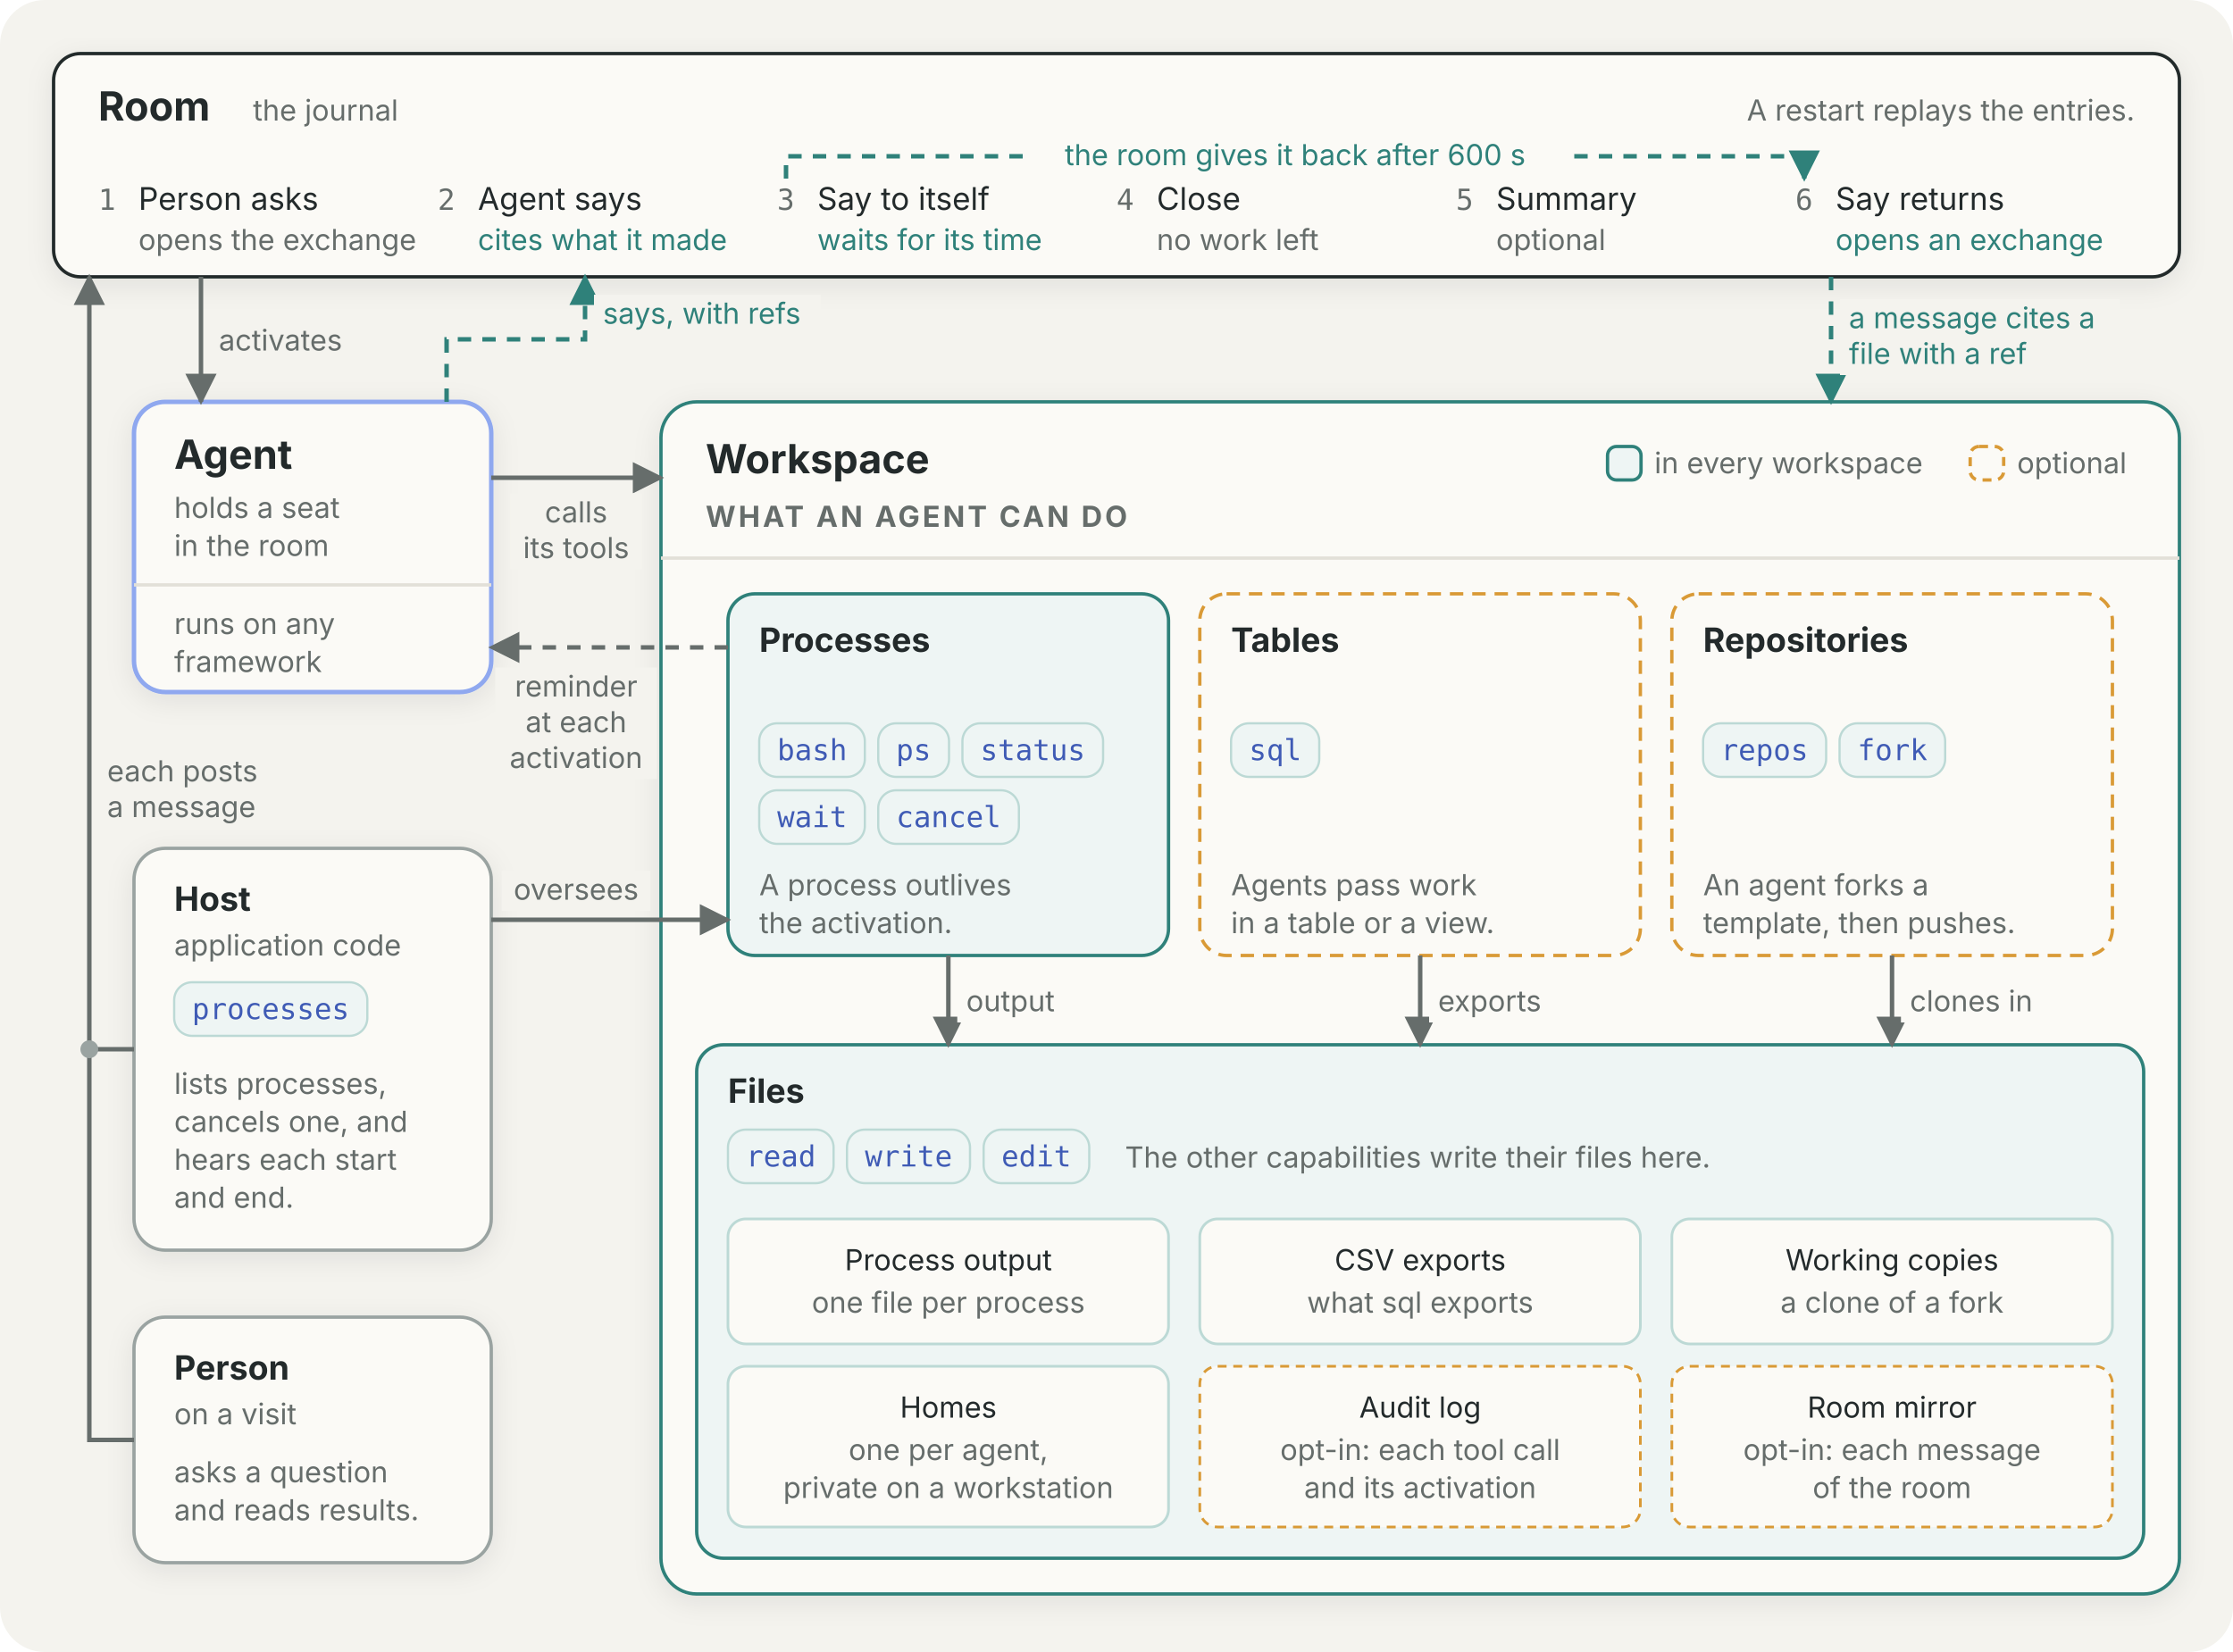
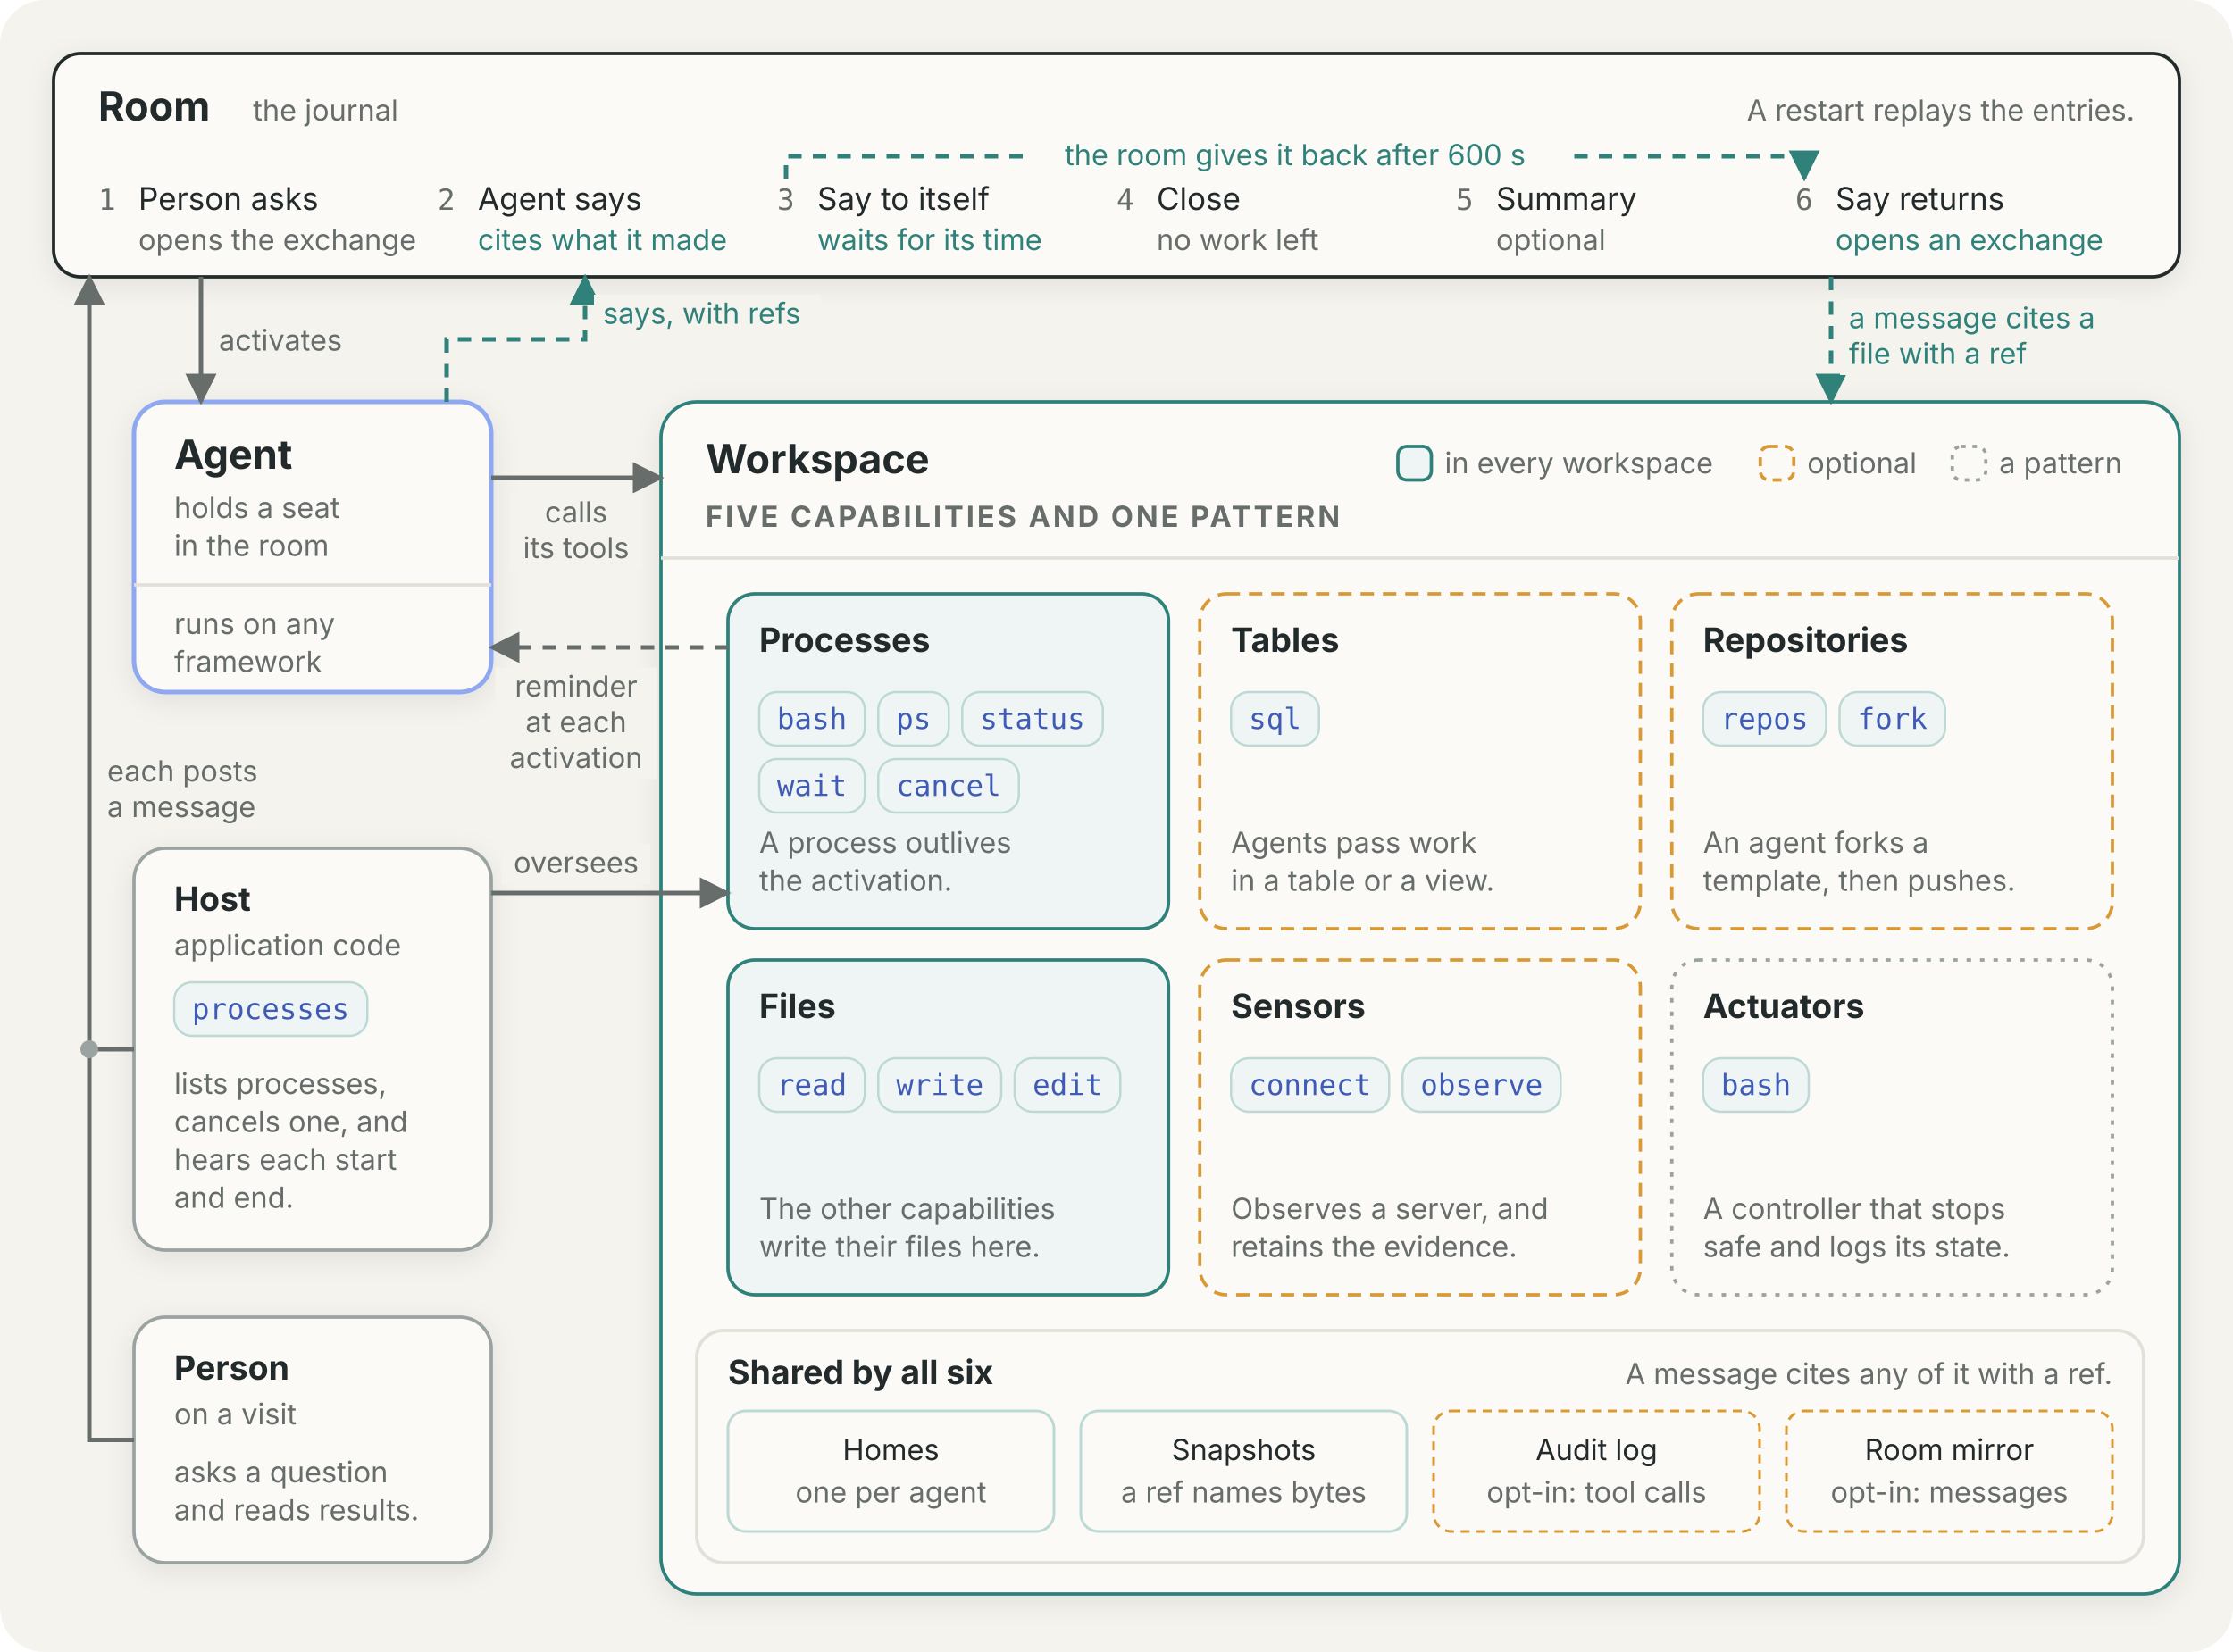
<svg xmlns="http://www.w3.org/2000/svg" width="1000" height="740" viewBox="0 0 1000 740" role="img" aria-labelledby="title desc">
  <defs>
    <marker id="arrow" viewBox="0 0 10 10" refX="9" refY="5" markerWidth="7" markerHeight="7" orient="auto-start-reverse">
      <path d="M0 0 10 5 0 10Z" fill="#666d6b" />
    </marker>
    <marker id="arrow-teal" viewBox="0 0 10 10" refX="9" refY="5" markerWidth="7" markerHeight="7" orient="auto-start-reverse">
      <path d="M0 0 10 5 0 10Z" fill="#2f817a" />
    </marker>
    <filter id="shadow" x="-10%" y="-10%" width="120%" height="130%">
      <feDropShadow dx="0" dy="3" stdDeviation="6" flood-color="#232a2b" flood-opacity="0.08" />
    </filter>
    <style>
      .sans { font-family: Inter, "IBM Plex Sans", system-ui, sans-serif; }
      .mono { font-family: "IBM Plex Mono", ui-monospace, monospace; }
      .ink { fill: #232a2b; }
      .dim { fill: #666d6b; }
      .teal { fill: #2f817a; }
      .code { fill: #3f5bb5; }
      .t { font-size: 18px; font-weight: 700; }
      .n { font-size: 15px; font-weight: 700; }
      .b { font-size: 14px; }
      .s { font-size: 13px; }
      .x { font-size: 13px; }
      .c { font-size: 13px; }
      .lab { font-size: 13px; font-weight: 700; letter-spacing: 1.2px; }
      .flow { fill: none; stroke: #666d6b; stroke-width: 2; }
      .flow-dash { fill: none; stroke: #666d6b; stroke-width: 2; stroke-dasharray: 6 5; }
      .flow-teal { fill: none; stroke: #2f817a; stroke-width: 2; stroke-dasharray: 6 5; }
      .rule { stroke: #e2e0d8; stroke-width: 1.5; }
    </style>
  </defs>
  <rect width="1000" height="740" rx="20" fill="#f4f3ee" />
  <g filter="url(#shadow)">
    <rect x="24.0" y="24.0" width="952.0" height="100.0" rx="12" fill="#fbfaf6" stroke="#232a2b" stroke-width="1.5" />
  </g>
  <text x="44.0" y="54.0" text-anchor="start" class="sans ink t">Room</text>
  <text x="113.3" y="54.0" text-anchor="start" class="sans dim x">the journal</text>
  <text x="956.0" y="54.0" text-anchor="end" class="sans dim x">A restart replays the entries.</text>
  <text x="44.0" y="94.0" text-anchor="start" class="mono dim c">1</text>
  <text x="62.0" y="94.0" text-anchor="start" class="sans ink b">Person asks</text>
  <text x="62.0" y="112.0" text-anchor="start" class="sans dim x">opens the exchange</text>
  <text x="196.0" y="94.0" text-anchor="start" class="mono dim c">2</text>
  <text x="214.0" y="94.0" text-anchor="start" class="sans ink b">Agent says</text>
  <text x="214.0" y="112.0" text-anchor="start" class="sans teal x">cites what it made</text>
  <text x="348.0" y="94.0" text-anchor="start" class="mono dim c">3</text>
  <text x="366.0" y="94.0" text-anchor="start" class="sans ink b">Say to itself</text>
  <text x="366.0" y="112.0" text-anchor="start" class="sans teal x">waits for its time</text>
  <text x="500.0" y="94.0" text-anchor="start" class="mono dim c">4</text>
  <text x="518.0" y="94.0" text-anchor="start" class="sans ink b">Close</text>
  <text x="518.0" y="112.0" text-anchor="start" class="sans dim x">no work left</text>
  <text x="652.0" y="94.0" text-anchor="start" class="mono dim c">5</text>
  <text x="670.0" y="94.0" text-anchor="start" class="sans ink b">Summary</text>
  <text x="670.0" y="112.0" text-anchor="start" class="sans dim x">optional</text>
  <text x="804.0" y="94.0" text-anchor="start" class="mono dim c">6</text>
  <text x="822.0" y="94.0" text-anchor="start" class="sans ink b">Say returns</text>
  <text x="822.0" y="112.0" text-anchor="start" class="sans teal x">opens an exchange</text>
  <path d="M352.0 80.0 L352.0 70.0 L808.0 70.0 L808.0 80.0" class="flow-teal" marker-end="url(#arrow-teal)" />
  <rect x="459.0" y="61.0" width="242.0" height="18" fill="#fbfaf6" />
  <text x="580.0" y="74.0" text-anchor="middle" class="sans teal x">the room gives it back after 600 s</text>
  <g filter="url(#shadow)">
    <rect x="60.0" y="180.0" width="160.0" height="130.0" rx="14" fill="#fbfaf6" stroke="#8fa8ef" stroke-width="2" />
  </g>
  <text x="78.0" y="210.0" text-anchor="start" class="sans ink t">Agent</text>
  <text x="78.0" y="232.0" text-anchor="start" class="sans dim x">holds a seat</text>
  <text x="78.0" y="249.0" text-anchor="start" class="sans dim x">in the room</text>
  <line x1="60.0" y1="262.0" x2="220.0" y2="262.0" class="rule" />
  <text x="78.0" y="284.0" text-anchor="start" class="sans dim x">runs on any</text>
  <text x="78.0" y="301.0" text-anchor="start" class="sans dim x">framework</text>
  <g filter="url(#shadow)">
    <rect x="60.0" y="380.0" width="160.0" height="180.0" rx="14" fill="#fbfaf6" stroke="#9aa3a1" stroke-width="1.5" />
  </g>
  <text x="78.0" y="408.0" text-anchor="start" class="sans ink n">Host</text>
  <text x="78.0" y="428.0" text-anchor="start" class="sans dim x">application code</text>
  <rect x="78.0" y="440.0" width="86.5" height="24" rx="8" fill="#eef5f4" stroke="#bcd9d5" />
  <text x="121.2" y="456.5" text-anchor="middle" class="mono code c">processes</text>
  <text x="78.0" y="490.0" text-anchor="start" class="sans dim x">lists processes,</text>
  <text x="78.0" y="507.0" text-anchor="start" class="sans dim x">cancels one, and</text>
  <text x="78.0" y="524.0" text-anchor="start" class="sans dim x">hears each start</text>
  <text x="78.0" y="541.0" text-anchor="start" class="sans dim x">and end.</text>
  <g filter="url(#shadow)">
    <rect x="60.0" y="590.0" width="160.0" height="110.0" rx="14" fill="#fbfaf6" stroke="#9aa3a1" stroke-width="1.5" />
  </g>
  <text x="78.0" y="618.0" text-anchor="start" class="sans ink n">Person</text>
  <text x="78.0" y="638.0" text-anchor="start" class="sans dim x">on a visit</text>
  <text x="78.0" y="664.0" text-anchor="start" class="sans dim x">asks a question</text>
  <text x="78.0" y="681.0" text-anchor="start" class="sans dim x">and reads results.</text>
  <g filter="url(#shadow)">
    <rect x="296.0" y="180.0" width="680.0" height="534.0" rx="16" fill="#fbfaf6" stroke="#2f817a" stroke-width="1.5" />
  </g>
  <text x="316.0" y="212.0" text-anchor="start" class="sans ink t">Workspace</text>
-   <text x="316.0" y="236.0" text-anchor="start" class="sans dim lab">WHAT AN AGENT CAN DO</text>
-   <rect x="882.3" y="200" width="15" height="15" rx="4" fill="#fbfaf6" stroke="#d99a36" stroke-width="1.5" stroke-dasharray="4 3" />
-   <text x="903.3" y="212.0" text-anchor="start" class="sans dim x">optional</text>
-   <rect x="719.9" y="200" width="15" height="15" rx="4" fill="#eef5f4" stroke="#2f817a" stroke-width="1.5" />
-   <text x="740.9" y="212.0" text-anchor="start" class="sans dim x">in every workspace</text>
+   <text x="316.0" y="236.0" text-anchor="start" class="sans dim lab">FIVE CAPABILITIES AND ONE PATTERN</text>
+   <rect x="626.0" y="200" width="15" height="15" rx="4" fill="#eef5f4" stroke="#2f817a" stroke-width="1.5" />
+   <text x="647.0" y="212.0" text-anchor="start" class="sans dim x">in every workspace</text>
+   <rect x="788.3" y="200" width="15" height="15" rx="4" fill="#fbfaf6" stroke="#d99a36" stroke-width="1.5" stroke-dasharray="4 3" />
+   <text x="809.3" y="212.0" text-anchor="start" class="sans dim x">optional</text>
+   <rect x="874.3" y="200" width="15" height="15" rx="4" fill="#fbfaf6" stroke="#9aa3a1" stroke-width="1.5" stroke-dasharray="2 3" />
+   <text x="895.3" y="212.0" text-anchor="start" class="sans dim x">a pattern</text>
  <line x1="296.0" y1="250.0" x2="976.0" y2="250.0" class="rule" />
-   <rect x="326.0" y="266.0" width="197.3" height="162.0" rx="12" fill="#eef5f4" stroke="#2f817a" stroke-width="1.5" />
+   <rect x="326.0" y="266.0" width="197.3" height="150.0" rx="12" fill="#eef5f4" stroke="#2f817a" stroke-width="1.5" />
  <text x="340.0" y="292.0" text-anchor="start" class="sans ink n">Processes</text>
-   <rect x="340.0" y="324.0" width="47.3" height="24" rx="8" fill="#eef5f4" stroke="#bcd9d5" />
-   <text x="363.7" y="340.5" text-anchor="middle" class="mono code c">bash</text>
-   <rect x="393.3" y="324.0" width="31.7" height="24" rx="8" fill="#eef5f4" stroke="#bcd9d5" />
-   <text x="409.1" y="340.5" text-anchor="middle" class="mono code c">ps</text>
-   <rect x="431.0" y="324.0" width="63.0" height="24" rx="8" fill="#eef5f4" stroke="#bcd9d5" />
-   <text x="462.5" y="340.5" text-anchor="middle" class="mono code c">status</text>
-   <rect x="340.0" y="354.0" width="47.3" height="24" rx="8" fill="#eef5f4" stroke="#bcd9d5" />
-   <text x="363.7" y="370.5" text-anchor="middle" class="mono code c">wait</text>
-   <rect x="393.3" y="354.0" width="63.0" height="24" rx="8" fill="#eef5f4" stroke="#bcd9d5" />
-   <text x="424.8" y="370.5" text-anchor="middle" class="mono code c">cancel</text>
-   <text x="340.0" y="401.0" text-anchor="start" class="sans dim x">A process outlives</text>
-   <text x="340.0" y="418.0" text-anchor="start" class="sans dim x">the activation.</text>
-   <rect x="537.3" y="266.0" width="197.3" height="162.0" rx="12" fill="#fbfaf6" stroke="#d99a36" stroke-width="1.5" stroke-dasharray="6 4" />
+   <rect x="340.0" y="310.0" width="47.3" height="24" rx="8" fill="#eef5f4" stroke="#bcd9d5" />
+   <text x="363.6" y="326.5" text-anchor="middle" class="mono code c">bash</text>
+   <rect x="393.3" y="310.0" width="31.6" height="24" rx="8" fill="#eef5f4" stroke="#bcd9d5" />
+   <text x="409.1" y="326.5" text-anchor="middle" class="mono code c">ps</text>
+   <rect x="430.9" y="310.0" width="63.0" height="24" rx="8" fill="#eef5f4" stroke="#bcd9d5" />
+   <text x="462.4" y="326.5" text-anchor="middle" class="mono code c">status</text>
+   <rect x="340.0" y="340.0" width="47.3" height="24" rx="8" fill="#eef5f4" stroke="#bcd9d5" />
+   <text x="363.6" y="356.5" text-anchor="middle" class="mono code c">wait</text>
+   <rect x="393.3" y="340.0" width="63.0" height="24" rx="8" fill="#eef5f4" stroke="#bcd9d5" />
+   <text x="424.8" y="356.5" text-anchor="middle" class="mono code c">cancel</text>
+   <text x="340.0" y="382.0" text-anchor="start" class="sans dim x">A process outlives</text>
+   <text x="340.0" y="399.0" text-anchor="start" class="sans dim x">the activation.</text>
+   <rect x="537.3" y="266.0" width="197.3" height="150.0" rx="12" fill="#fbfaf6" stroke="#d99a36" stroke-width="1.5" stroke-dasharray="6 4" />
  <text x="551.3" y="292.0" text-anchor="start" class="sans ink n">Tables</text>
-   <rect x="551.3" y="324.0" width="39.5" height="24" rx="8" fill="#eef5f4" stroke="#bcd9d5" />
-   <text x="571.1" y="340.5" text-anchor="middle" class="mono code c">sql</text>
-   <text x="551.3" y="401.0" text-anchor="start" class="sans dim x">Agents pass work</text>
-   <text x="551.3" y="418.0" text-anchor="start" class="sans dim x">in a table or a view.</text>
-   <rect x="748.7" y="266.0" width="197.3" height="162.0" rx="12" fill="#fbfaf6" stroke="#d99a36" stroke-width="1.5" stroke-dasharray="6 4" />
+   <rect x="551.3" y="310.0" width="39.4" height="24" rx="8" fill="#eef5f4" stroke="#bcd9d5" />
+   <text x="571.0" y="326.5" text-anchor="middle" class="mono code c">sql</text>
+   <text x="551.3" y="382.0" text-anchor="start" class="sans dim x">Agents pass work</text>
+   <text x="551.3" y="399.0" text-anchor="start" class="sans dim x">in a table or a view.</text>
+   <rect x="748.7" y="266.0" width="197.3" height="150.0" rx="12" fill="#fbfaf6" stroke="#d99a36" stroke-width="1.5" stroke-dasharray="6 4" />
  <text x="762.7" y="292.0" text-anchor="start" class="sans ink n">Repositories</text>
-   <rect x="762.7" y="324.0" width="55.1" height="24" rx="8" fill="#eef5f4" stroke="#bcd9d5" />
-   <text x="790.2" y="340.5" text-anchor="middle" class="mono code c">repos</text>
-   <rect x="823.8" y="324.0" width="47.3" height="24" rx="8" fill="#eef5f4" stroke="#bcd9d5" />
-   <text x="847.5" y="340.5" text-anchor="middle" class="mono code c">fork</text>
-   <text x="762.7" y="401.0" text-anchor="start" class="sans dim x">An agent forks a</text>
-   <text x="762.7" y="418.0" text-anchor="start" class="sans dim x">template, then pushes.</text>
-   <rect x="312.0" y="468.0" width="648.0" height="230.0" rx="12" fill="#eef5f4" stroke="#2f817a" stroke-width="1.5" />
-   <text x="326.0" y="494.0" text-anchor="start" class="sans ink n">Files</text>
-   <rect x="326.0" y="506.0" width="47.3" height="24" rx="8" fill="#eef5f4" stroke="#bcd9d5" />
-   <text x="349.7" y="522.5" text-anchor="middle" class="mono code c">read</text>
-   <rect x="379.3" y="506.0" width="55.1" height="24" rx="8" fill="#eef5f4" stroke="#bcd9d5" />
-   <text x="406.9" y="522.5" text-anchor="middle" class="mono code c">write</text>
-   <rect x="440.5" y="506.0" width="47.3" height="24" rx="8" fill="#eef5f4" stroke="#bcd9d5" />
-   <text x="464.1" y="522.5" text-anchor="middle" class="mono code c">edit</text>
-   <text x="503.8" y="523.0" text-anchor="start" class="sans dim x">The other capabilities write their files here.</text>
-   <rect x="326.0" y="546.0" width="197.3" height="56.0" rx="8" fill="#fbfaf6" stroke="#bcd9d5" stroke-width="1.2" />
-   <text x="424.7" y="569.0" text-anchor="middle" class="sans ink s">Process output</text>
-   <text x="424.7" y="588.0" text-anchor="middle" class="sans dim x">one file per process</text>
-   <rect x="537.3" y="546.0" width="197.3" height="56.0" rx="8" fill="#fbfaf6" stroke="#bcd9d5" stroke-width="1.2" />
-   <text x="636.0" y="569.0" text-anchor="middle" class="sans ink s">CSV exports</text>
-   <text x="636.0" y="588.0" text-anchor="middle" class="sans dim x">what sql exports</text>
-   <rect x="748.7" y="546.0" width="197.3" height="56.0" rx="8" fill="#fbfaf6" stroke="#bcd9d5" stroke-width="1.2" />
-   <text x="847.3" y="569.0" text-anchor="middle" class="sans ink s">Working copies</text>
-   <text x="847.3" y="588.0" text-anchor="middle" class="sans dim x">a clone of a fork</text>
-   <rect x="326.0" y="612.0" width="197.3" height="72.0" rx="8" fill="#fbfaf6" stroke="#bcd9d5" stroke-width="1.2" />
-   <text x="424.7" y="635.0" text-anchor="middle" class="sans ink s">Homes</text>
-   <text x="424.7" y="654.0" text-anchor="middle" class="sans dim x">one per agent,</text>
-   <text x="424.7" y="671.0" text-anchor="middle" class="sans dim x">private on a workstation</text>
-   <rect x="537.3" y="612.0" width="197.3" height="72.0" rx="8" fill="#fbfaf6" stroke="#d99a36" stroke-width="1.2" stroke-dasharray="4 3" />
-   <text x="636.0" y="635.0" text-anchor="middle" class="sans ink s">Audit log</text>
-   <text x="636.0" y="654.0" text-anchor="middle" class="sans dim x">opt-in: each tool call</text>
-   <text x="636.0" y="671.0" text-anchor="middle" class="sans dim x">and its activation</text>
-   <rect x="748.7" y="612.0" width="197.3" height="72.0" rx="8" fill="#fbfaf6" stroke="#d99a36" stroke-width="1.2" stroke-dasharray="4 3" />
-   <text x="847.3" y="635.0" text-anchor="middle" class="sans ink s">Room mirror</text>
-   <text x="847.3" y="654.0" text-anchor="middle" class="sans dim x">opt-in: each message</text>
-   <text x="847.3" y="671.0" text-anchor="middle" class="sans dim x">of the room</text>
+   <rect x="762.7" y="310.0" width="55.1" height="24" rx="8" fill="#eef5f4" stroke="#bcd9d5" />
+   <text x="790.2" y="326.5" text-anchor="middle" class="mono code c">repos</text>
+   <rect x="823.8" y="310.0" width="47.3" height="24" rx="8" fill="#eef5f4" stroke="#bcd9d5" />
+   <text x="847.5" y="326.5" text-anchor="middle" class="mono code c">fork</text>
+   <text x="762.7" y="382.0" text-anchor="start" class="sans dim x">An agent forks a</text>
+   <text x="762.7" y="399.0" text-anchor="start" class="sans dim x">template, then pushes.</text>
+   <rect x="326.0" y="430.0" width="197.3" height="150.0" rx="12" fill="#eef5f4" stroke="#2f817a" stroke-width="1.5" />
+   <text x="340.0" y="456.0" text-anchor="start" class="sans ink n">Files</text>
+   <rect x="340.0" y="474.0" width="47.3" height="24" rx="8" fill="#eef5f4" stroke="#bcd9d5" />
+   <text x="363.6" y="490.5" text-anchor="middle" class="mono code c">read</text>
+   <rect x="393.3" y="474.0" width="55.1" height="24" rx="8" fill="#eef5f4" stroke="#bcd9d5" />
+   <text x="420.9" y="490.5" text-anchor="middle" class="mono code c">write</text>
+   <rect x="454.4" y="474.0" width="47.3" height="24" rx="8" fill="#eef5f4" stroke="#bcd9d5" />
+   <text x="478.1" y="490.5" text-anchor="middle" class="mono code c">edit</text>
+   <text x="340.0" y="546.0" text-anchor="start" class="sans dim x">The other capabilities</text>
+   <text x="340.0" y="563.0" text-anchor="start" class="sans dim x">write their files here.</text>
+   <rect x="537.3" y="430.0" width="197.3" height="150.0" rx="12" fill="#fbfaf6" stroke="#d99a36" stroke-width="1.5" stroke-dasharray="6 4" />
+   <text x="551.3" y="456.0" text-anchor="start" class="sans ink n">Sensors</text>
+   <rect x="551.3" y="474.0" width="70.8" height="24" rx="8" fill="#eef5f4" stroke="#bcd9d5" />
+   <text x="586.7" y="490.5" text-anchor="middle" class="mono code c">connect</text>
+   <rect x="628.1" y="474.0" width="70.8" height="24" rx="8" fill="#eef5f4" stroke="#bcd9d5" />
+   <text x="663.5" y="490.5" text-anchor="middle" class="mono code c">observe</text>
+   <text x="551.3" y="546.0" text-anchor="start" class="sans dim x">Observes a server, and</text>
+   <text x="551.3" y="563.0" text-anchor="start" class="sans dim x">retains the evidence.</text>
+   <rect x="748.7" y="430.0" width="197.3" height="150.0" rx="12" fill="#fbfaf6" stroke="#9aa3a1" stroke-width="1.5" stroke-dasharray="2 4" />
+   <text x="762.7" y="456.0" text-anchor="start" class="sans ink n">Actuators</text>
+   <rect x="762.7" y="474.0" width="47.3" height="24" rx="8" fill="#eef5f4" stroke="#bcd9d5" />
+   <text x="786.4" y="490.5" text-anchor="middle" class="mono code c">bash</text>
+   <text x="762.7" y="546.0" text-anchor="start" class="sans dim x">A controller that stops</text>
+   <text x="762.7" y="563.0" text-anchor="start" class="sans dim x">safe and logs its state.</text>
+   <rect x="312.0" y="596.0" width="648.0" height="104.0" rx="12" fill="#fbfaf6" stroke="#e2e0d8" stroke-width="1.5" />
+   <text x="326.0" y="620.0" text-anchor="start" class="sans ink n">Shared by all six</text>
+   <text x="946.0" y="620.0" text-anchor="end" class="sans dim x">A message cites any of it with a ref.</text>
+   <rect x="326.0" y="632.0" width="146" height="54.0" rx="8" fill="#fbfaf6" stroke="#bcd9d5" stroke-width="1.2" />
+   <text x="399.0" y="654.0" text-anchor="middle" class="sans ink s">Homes</text>
+   <text x="399.0" y="673.0" text-anchor="middle" class="sans dim x">one per agent</text>
+   <rect x="484.0" y="632.0" width="146" height="54.0" rx="8" fill="#fbfaf6" stroke="#bcd9d5" stroke-width="1.2" />
+   <text x="557.0" y="654.0" text-anchor="middle" class="sans ink s">Snapshots</text>
+   <text x="557.0" y="673.0" text-anchor="middle" class="sans dim x">a ref names bytes</text>
+   <rect x="642.0" y="632.0" width="146" height="54.0" rx="8" fill="#fbfaf6" stroke="#d99a36" stroke-width="1.2" stroke-dasharray="4 3" />
+   <text x="715.0" y="654.0" text-anchor="middle" class="sans ink s">Audit log</text>
+   <text x="715.0" y="673.0" text-anchor="middle" class="sans dim x">opt-in: tool calls</text>
+   <rect x="800.0" y="632.0" width="146" height="54.0" rx="8" fill="#fbfaf6" stroke="#d99a36" stroke-width="1.2" stroke-dasharray="4 3" />
+   <text x="873.0" y="654.0" text-anchor="middle" class="sans ink s">Room mirror</text>
+   <text x="873.0" y="673.0" text-anchor="middle" class="sans dim x">opt-in: messages</text>
  <path d="M90.0 124.0 L90.0 180.0" class="flow" marker-end="url(#arrow)" />
  <path d="M200.0 180.0 L200.0 152.0 L262.0 152.0 L262.0 124.0" class="flow-teal" marker-end="url(#arrow-teal)" />
  <path d="M220.0 214.0 L296.0 214.0" class="flow" marker-end="url(#arrow)" />
  <path d="M326.0 290.0 L220.0 290.0" class="flow-dash" marker-end="url(#arrow)" />
-   <path d="M220.0 412.0 L326.0 412.0" class="flow" marker-end="url(#arrow)" />
+   <path d="M220.0 400.0 L326.0 400.0" class="flow" marker-end="url(#arrow)" />
  <path d="M60.0 645.0 L40.0 645.0 L40.0 124.0" class="flow" marker-end="url(#arrow)" />
  <path d="M60.0 470.0 L40.0 470.0" class="flow" />
  <circle cx="40.0" cy="470.0" r="4" fill="#9aa3a1" />
-   <path d="M424.7 428.0 L424.7 468.0" class="flow" marker-end="url(#arrow)" />
-   <path d="M636.0 428.0 L636.0 468.0" class="flow" marker-end="url(#arrow)" />
-   <path d="M847.3 428.0 L847.3 468.0" class="flow" marker-end="url(#arrow)" />
  <path d="M820.0 124.0 L820.0 180.0" class="flow-teal" marker-end="url(#arrow-teal)" />
  <rect x="94.0" y="144.0" width="67.3" height="18" fill="#f4f3ee" />
  <text x="98.0" y="157.0" text-anchor="start" class="sans dim x">activates</text>
  <rect x="266.0" y="132.0" width="101.5" height="18" fill="#f4f3ee" />
  <text x="270.0" y="145.0" text-anchor="start" class="sans teal x">says, with refs</text>
  <rect x="228.5" y="221.0" width="59.0" height="34" fill="#f4f3ee" />
  <text x="258.0" y="234.0" text-anchor="middle" class="sans dim x">calls</text>
  <text x="258.0" y="250.0" text-anchor="middle" class="sans dim x">its tools</text>
  <rect x="221.8" y="299.0" width="72.4" height="50" fill="#f4f3ee" />
  <text x="258.0" y="312.0" text-anchor="middle" class="sans dim x">reminder</text>
  <text x="258.0" y="328.0" text-anchor="middle" class="sans dim x">at each</text>
  <text x="258.0" y="344.0" text-anchor="middle" class="sans dim x">activation</text>
-   <rect x="224.7" y="390.0" width="66.5" height="18" fill="#f4f3ee" />
-   <text x="258.0" y="403.0" text-anchor="middle" class="sans dim x">oversees</text>
+   <rect x="224.7" y="378.0" width="66.5" height="18" fill="#f4f3ee" />
+   <text x="258.0" y="391.0" text-anchor="middle" class="sans dim x">oversees</text>
  <rect x="44.0" y="337.0" width="72.0" height="34" fill="#f4f3ee" />
  <text x="48.0" y="350.0" text-anchor="start" class="sans dim x">each posts</text>
  <text x="48.0" y="366.0" text-anchor="start" class="sans dim x">a message</text>
-   <rect x="428.7" y="440.0" width="50.9" height="18" fill="#fbfaf6" />
-   <text x="432.7" y="453.0" text-anchor="start" class="sans dim x">output</text>
-   <rect x="640.0" y="440.0" width="56.9" height="18" fill="#fbfaf6" />
-   <text x="644.0" y="453.0" text-anchor="start" class="sans dim x">exports</text>
-   <rect x="851.3" y="440.0" width="65.7" height="18" fill="#fbfaf6" />
-   <text x="855.3" y="453.0" text-anchor="start" class="sans dim x">clones in</text>
  <rect x="824.0" y="134.0" width="125.3" height="34" fill="#f4f3ee" />
  <text x="828.0" y="147.0" text-anchor="start" class="sans teal x">a message cites a</text>
  <text x="828.0" y="163.0" text-anchor="start" class="sans teal x">file with a ref</text>
</svg>
